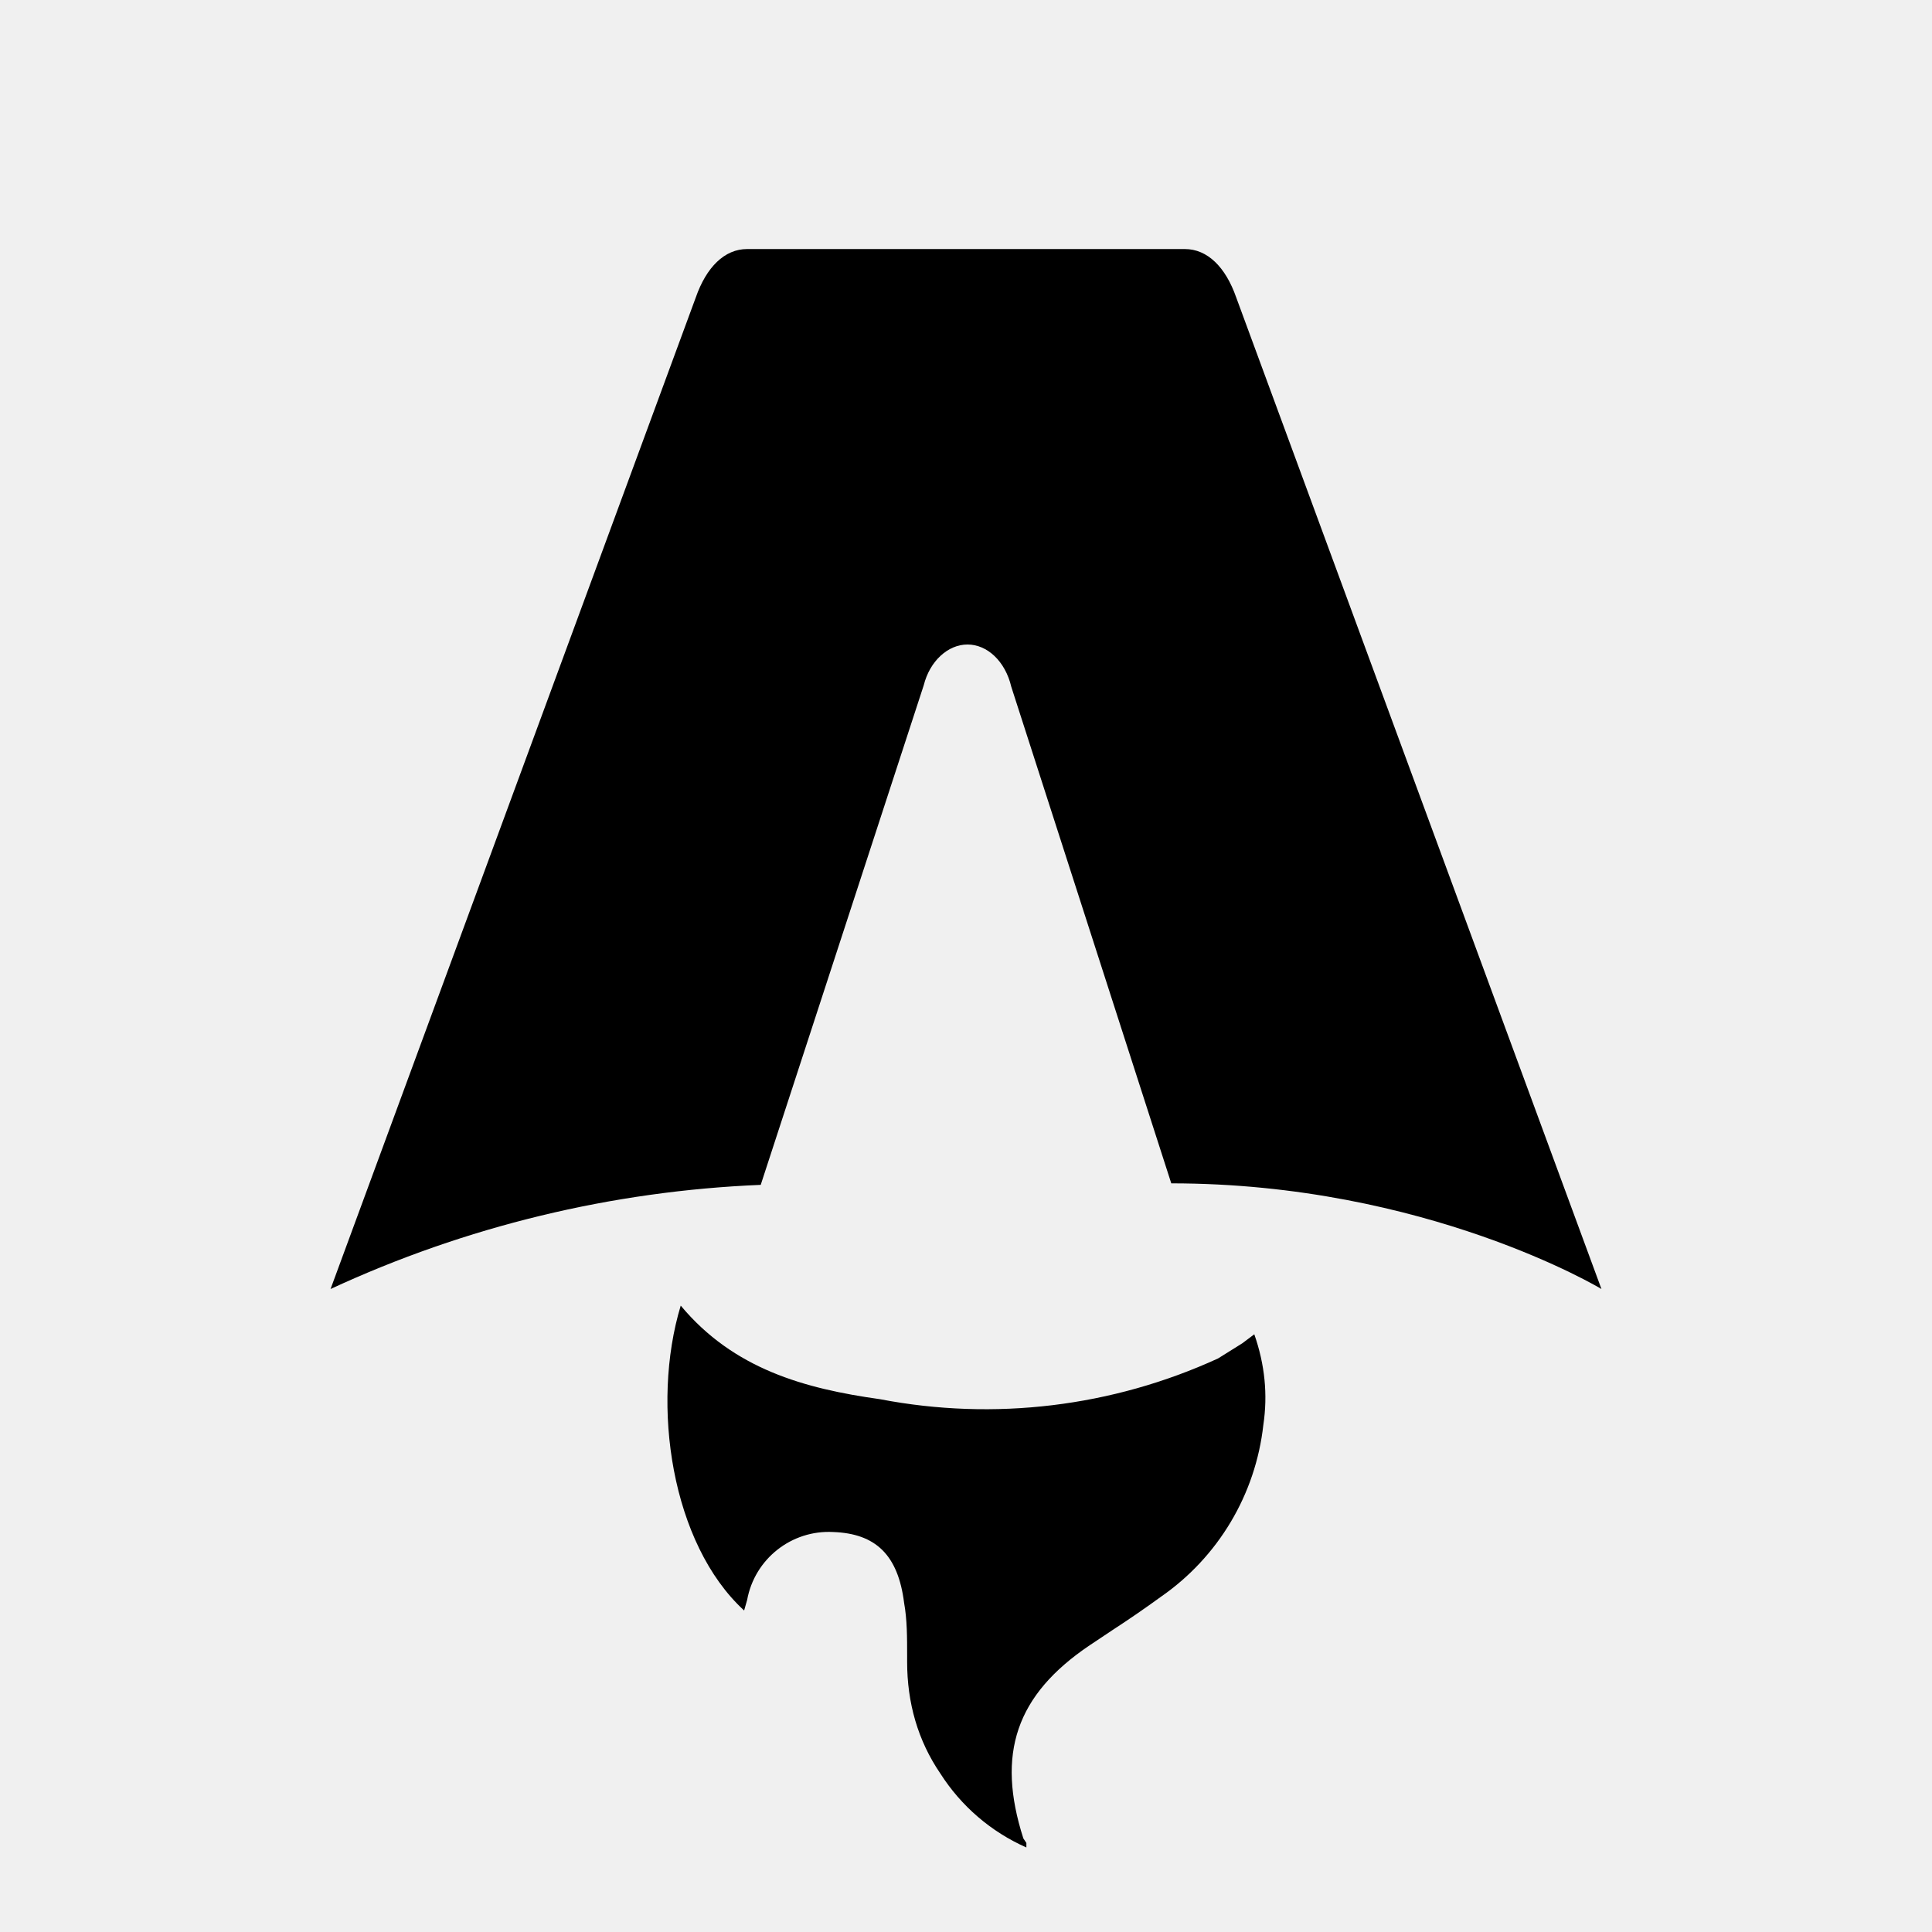
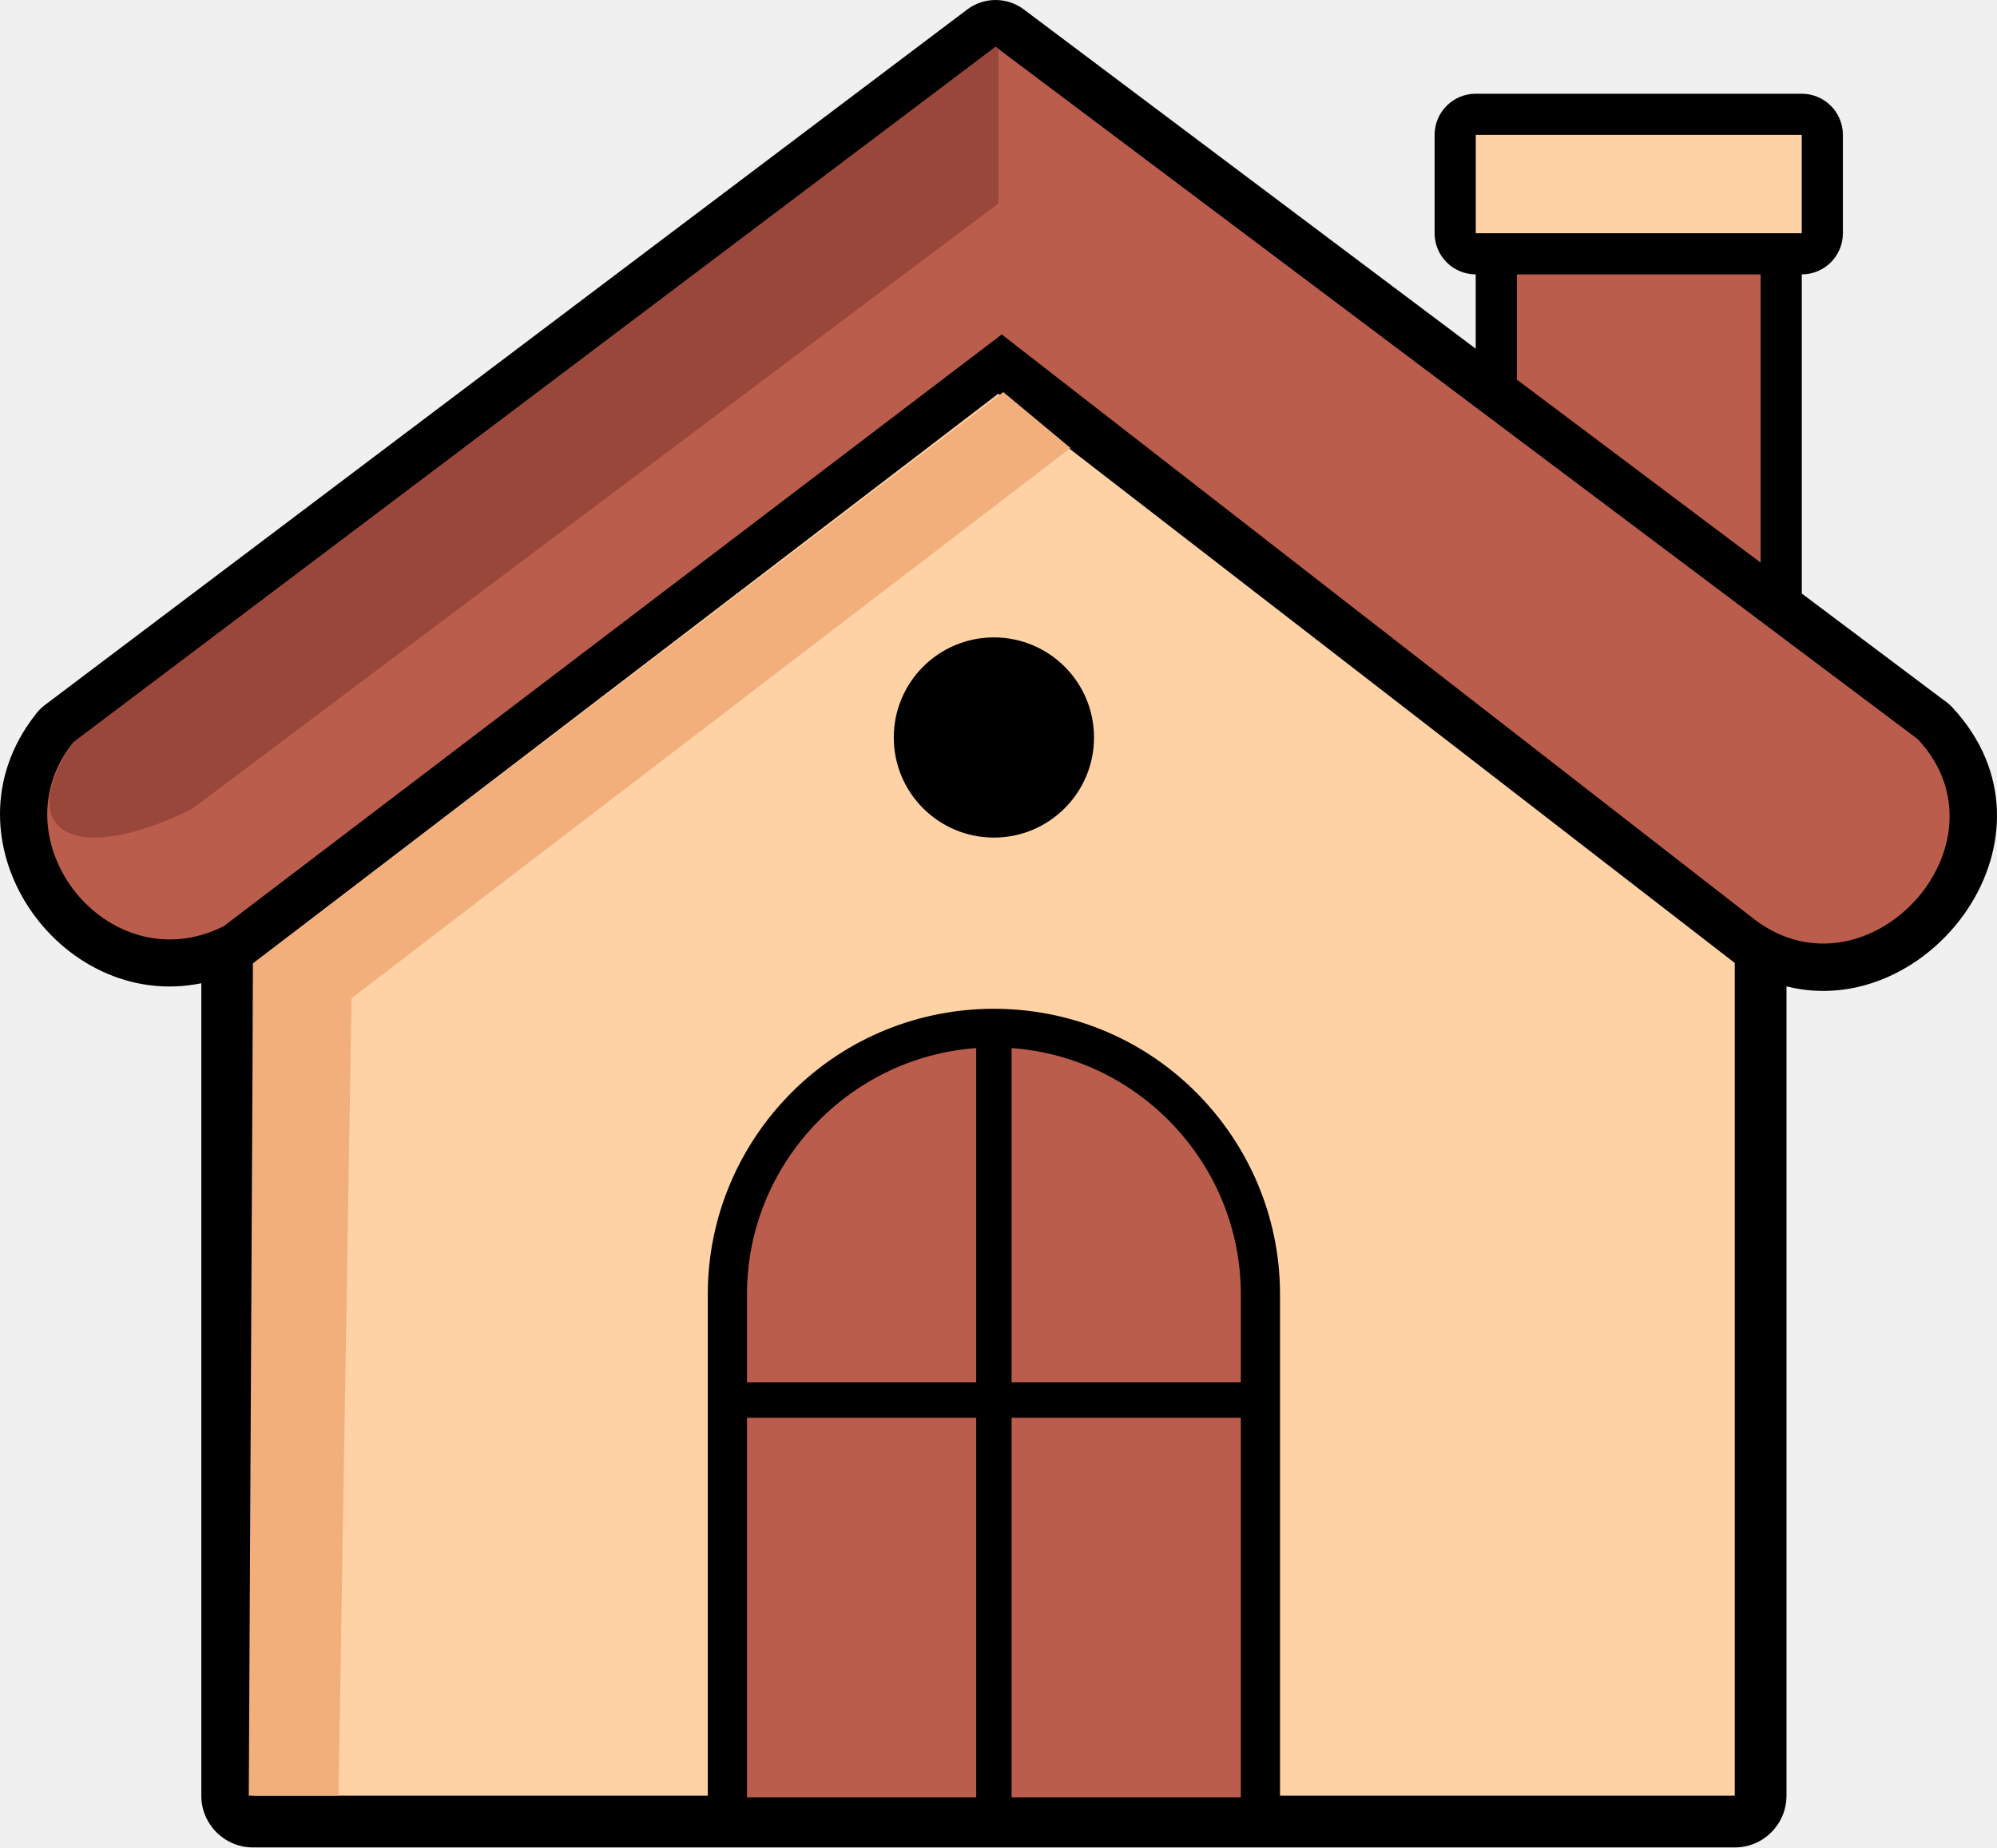
- <svg xmlns="http://www.w3.org/2000/svg" fill="none" viewBox="0 0 128 128">
-   <path d="M50.4 78.5a75.1 75.1 0 0 0-28.5 6.9l24.2-65.7c.7-2 1.9-3.2 3.4-3.2h29c1.5 0 2.7 1.2 3.4 3.2l24.2 65.7s-11.6-7-28.5-7L67 45.5c-.4-1.7-1.6-2.8-2.9-2.8-1.3 0-2.5 1.1-2.9 2.7L50.4 78.5Zm-1.1 28.2Zm-4.2-20.2c-2 6.6-.6 15.8 4.2 20.2a17.5 17.5 0 0 1 .2-.7 5.5 5.5 0 0 1 5.7-4.5c2.8.1 4.3 1.5 4.7 4.7.2 1.1.2 2.3.2 3.5v.4c0 2.7.7 5.2 2.2 7.4a13 13 0 0 0 5.7 4.9v-.3l-.2-.3c-1.8-5.6-.5-9.5 4.4-12.8l1.5-1a73 73 0 0 0 3.2-2.2 16 16 0 0 0 6.8-11.4c.3-2 .1-4-.6-6l-.8.6-1.6 1a37 37 0 0 1-22.4 2.7c-5-.7-9.7-2-13.2-6.2Z" />
-   <style>
-         path { fill: #000; }
-         @media (prefers-color-scheme: dark) {
-             path { fill: #FFF; }
-         }
-     </style>
+ <svg xmlns="http://www.w3.org/2000/svg" shape-rendering="geometricPrecision" text-rendering="geometricPrecision" image-rendering="optimizeQuality" fill-rule="evenodd" clip-rule="evenodd" viewBox="0 0 512 473.761">
+   <path fill-rule="nonzero" d="M378.363 24.038h83.575c5.827 0 10.551 4.724 10.551 10.551v25.224c0 5.824-4.718 10.545-10.539 10.551v81.843l36.413 27.344a12.04 12.04 0 012.184 1.85c30.562 32.901-5.696 80.856-42.52 71.541v207.555c0 7.325-5.939 13.264-13.264 13.264H64.878c-7.325 0-13.265-5.939-13.265-13.264V252.146c-36.464 7.471-67.579-36.805-42.608-68.776a12.085 12.085 0 012.537-2.597L248.015 2.406c4.177-3.127 10.078-3.288 14.459 0l115.874 87.017V70.364c-5.822-.009-10.537-4.73-10.537-10.551V34.589c0-5.827 4.725-10.551 10.552-10.551z" />
+   <path fill="#FED2A4" d="M378.363 34.589h83.574v25.225h-83.574V34.589zm-122.406 66.364l188.806 145.986v213.558H328.178v-128.58c0-20.177-8.252-38.528-21.541-51.816-28.544-28.545-75.086-28.545-103.63 0-13.289 13.288-21.541 31.633-21.541 51.816v128.58H64.878V247.066l191.079-146.113z" />
+   <path fill="#BB5D4C" d="M18.794 190.379c-20.167 25.078 9.009 61.919 38.549 47.153L256.832 85.765l193.229 150.202c28.924 21.505 66.555-19.596 41.678-46.372L255.267 12.012 18.794 190.379zm240.569 78.395c32.721 2.349 58.765 29.857 58.765 63.143V354.5h-58.765v-85.726zm58.765 94.804v97.317h-58.765v-97.317h58.765zm-67.844 97.317h-58.768v-97.317h58.768v97.317zM191.516 354.5v-22.583c0-33.293 26.047-60.794 58.768-63.143V354.5h-58.768zM451.398 70.364v73.92l-62.499-46.938V70.364h62.499z" />
+   <path d="M254.82 163.455c14.177 0 25.67 11.49 25.67 25.67 0 14.176-11.493 25.669-25.67 25.669-14.179 0-25.669-11.493-25.669-25.669 0-14.18 11.49-25.67 25.669-25.67z" />
+   <path fill="#F2AF7C" d="M257.23 100.546l17.229 14.334L90.132 255.989l-3.34 204.508H63.784l1.094-213.434z" />
+   <path fill="#99473A" d="M18.794 190.379c-15.914 23.528.939 31.801 30.48 17.035l206.71-155.239V12.55l-.717-.538L18.794 190.379z" />
</svg>
